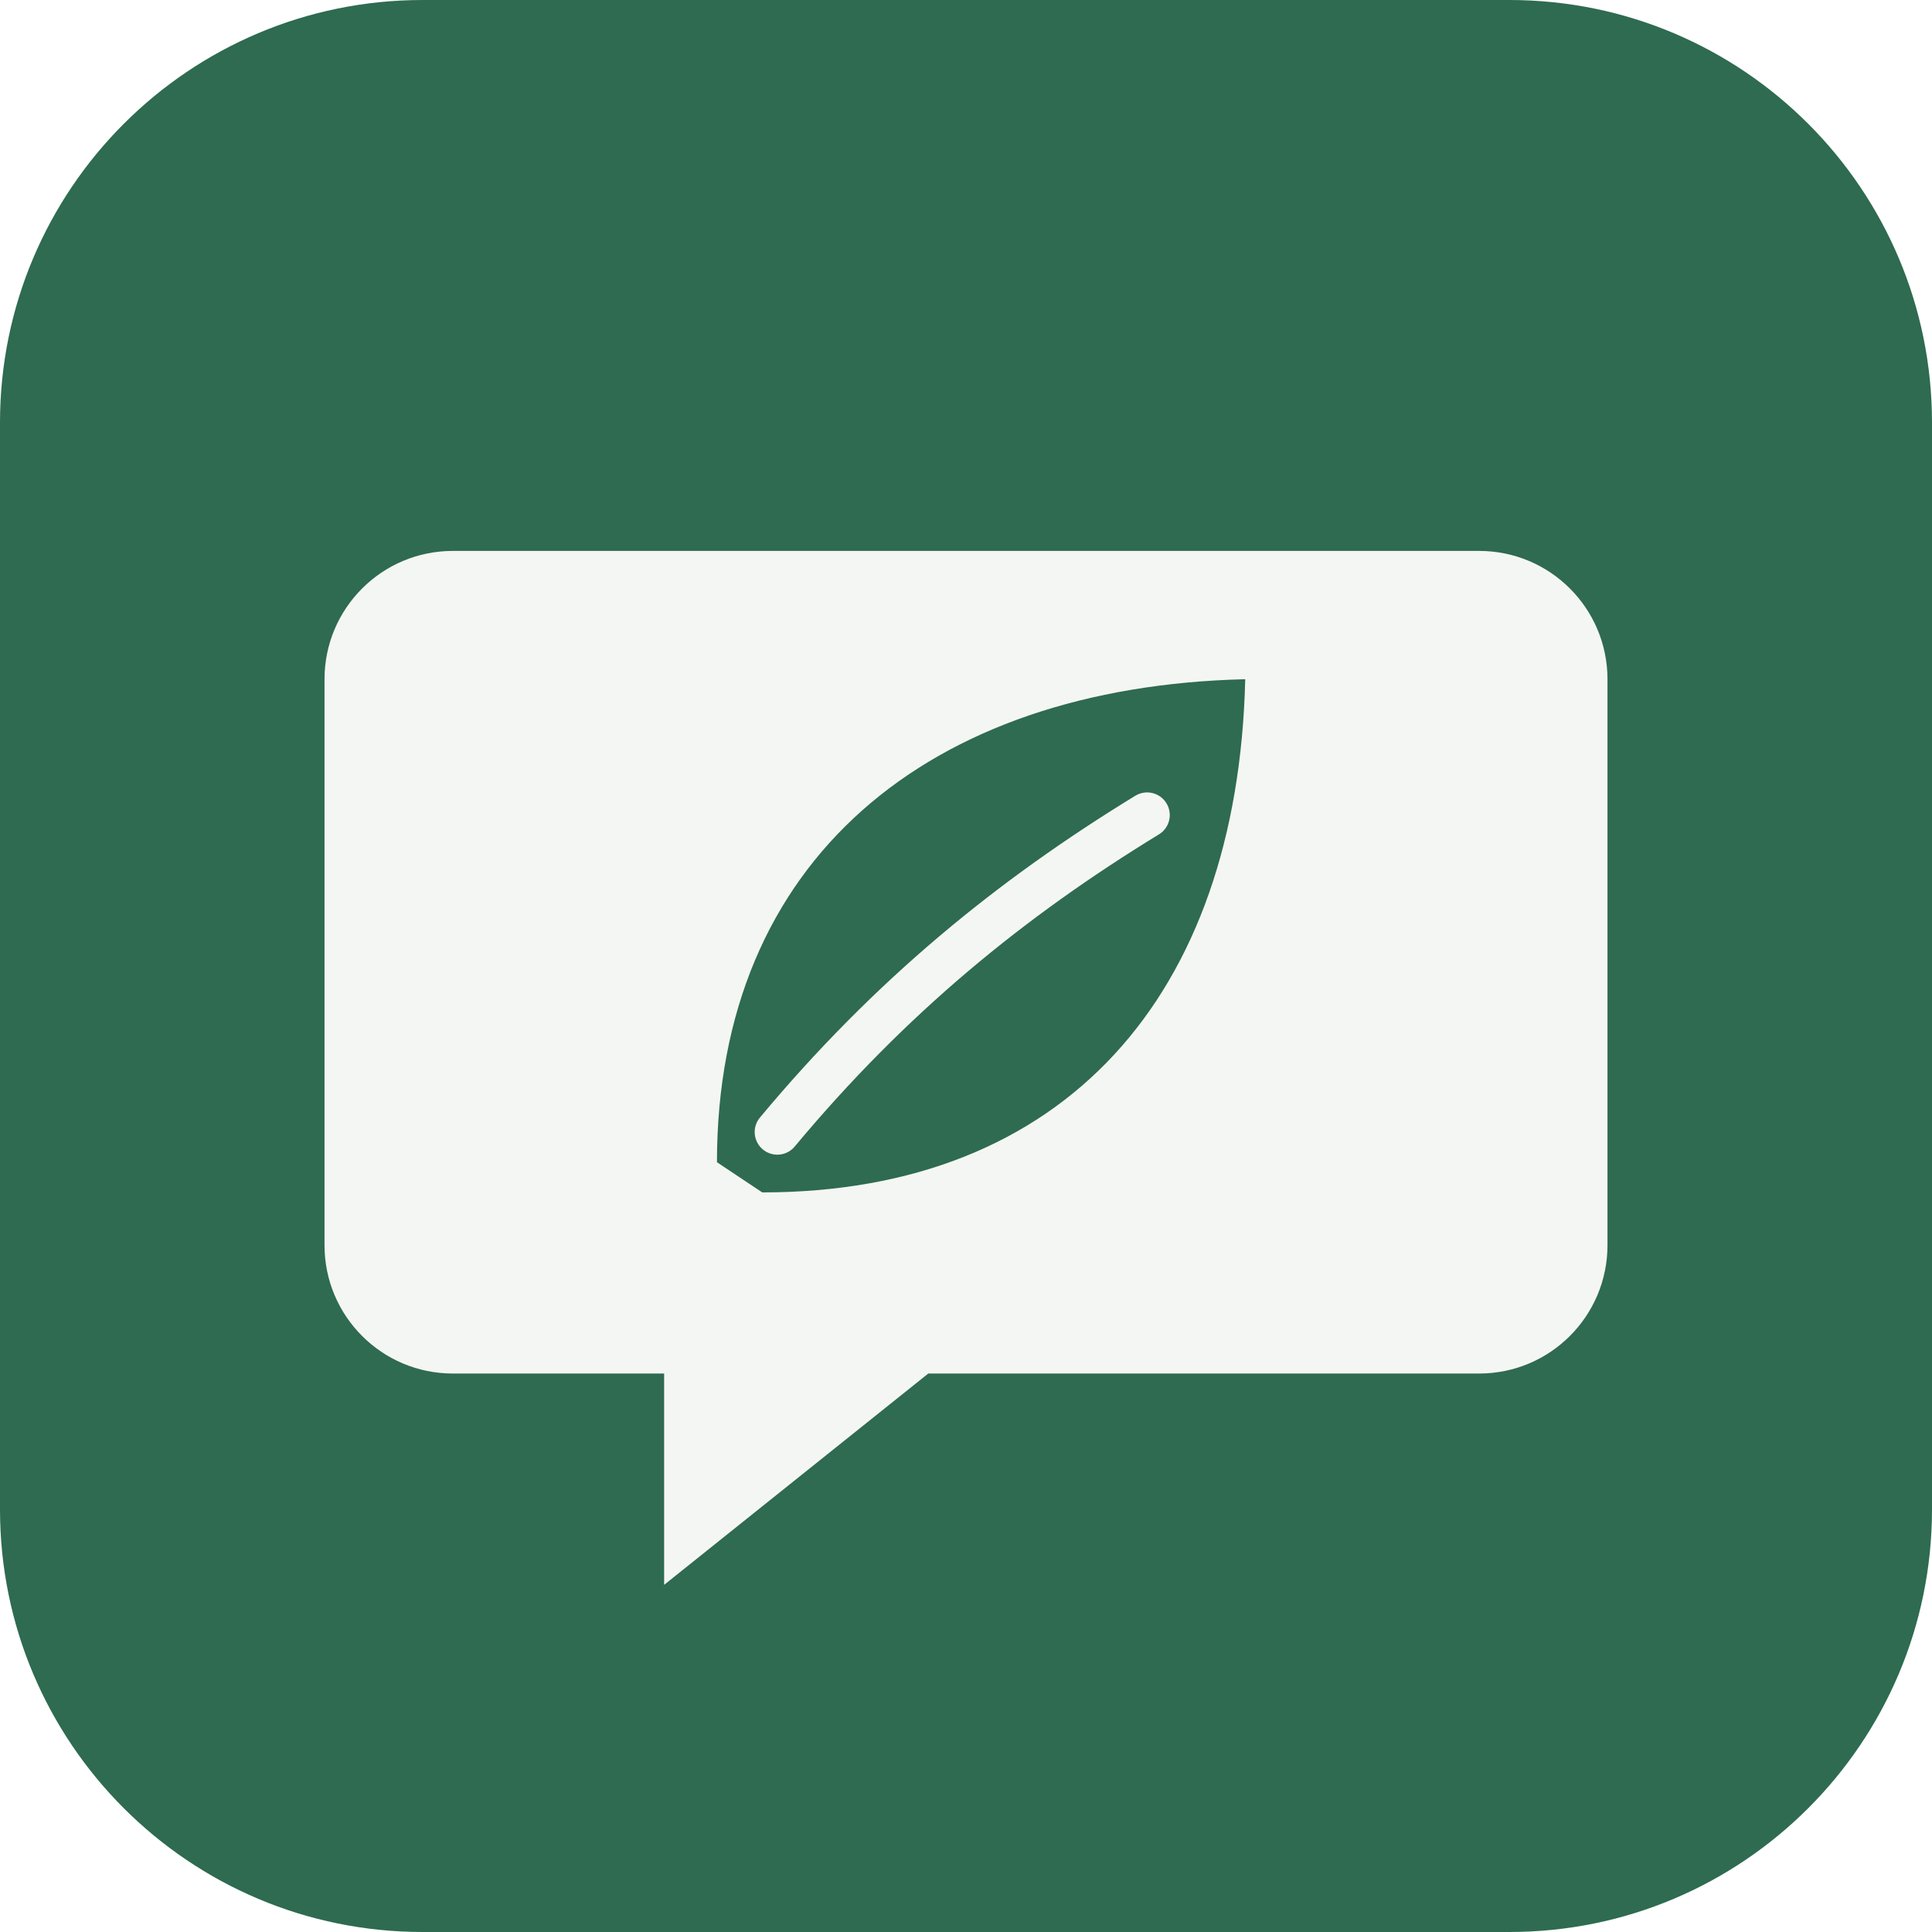
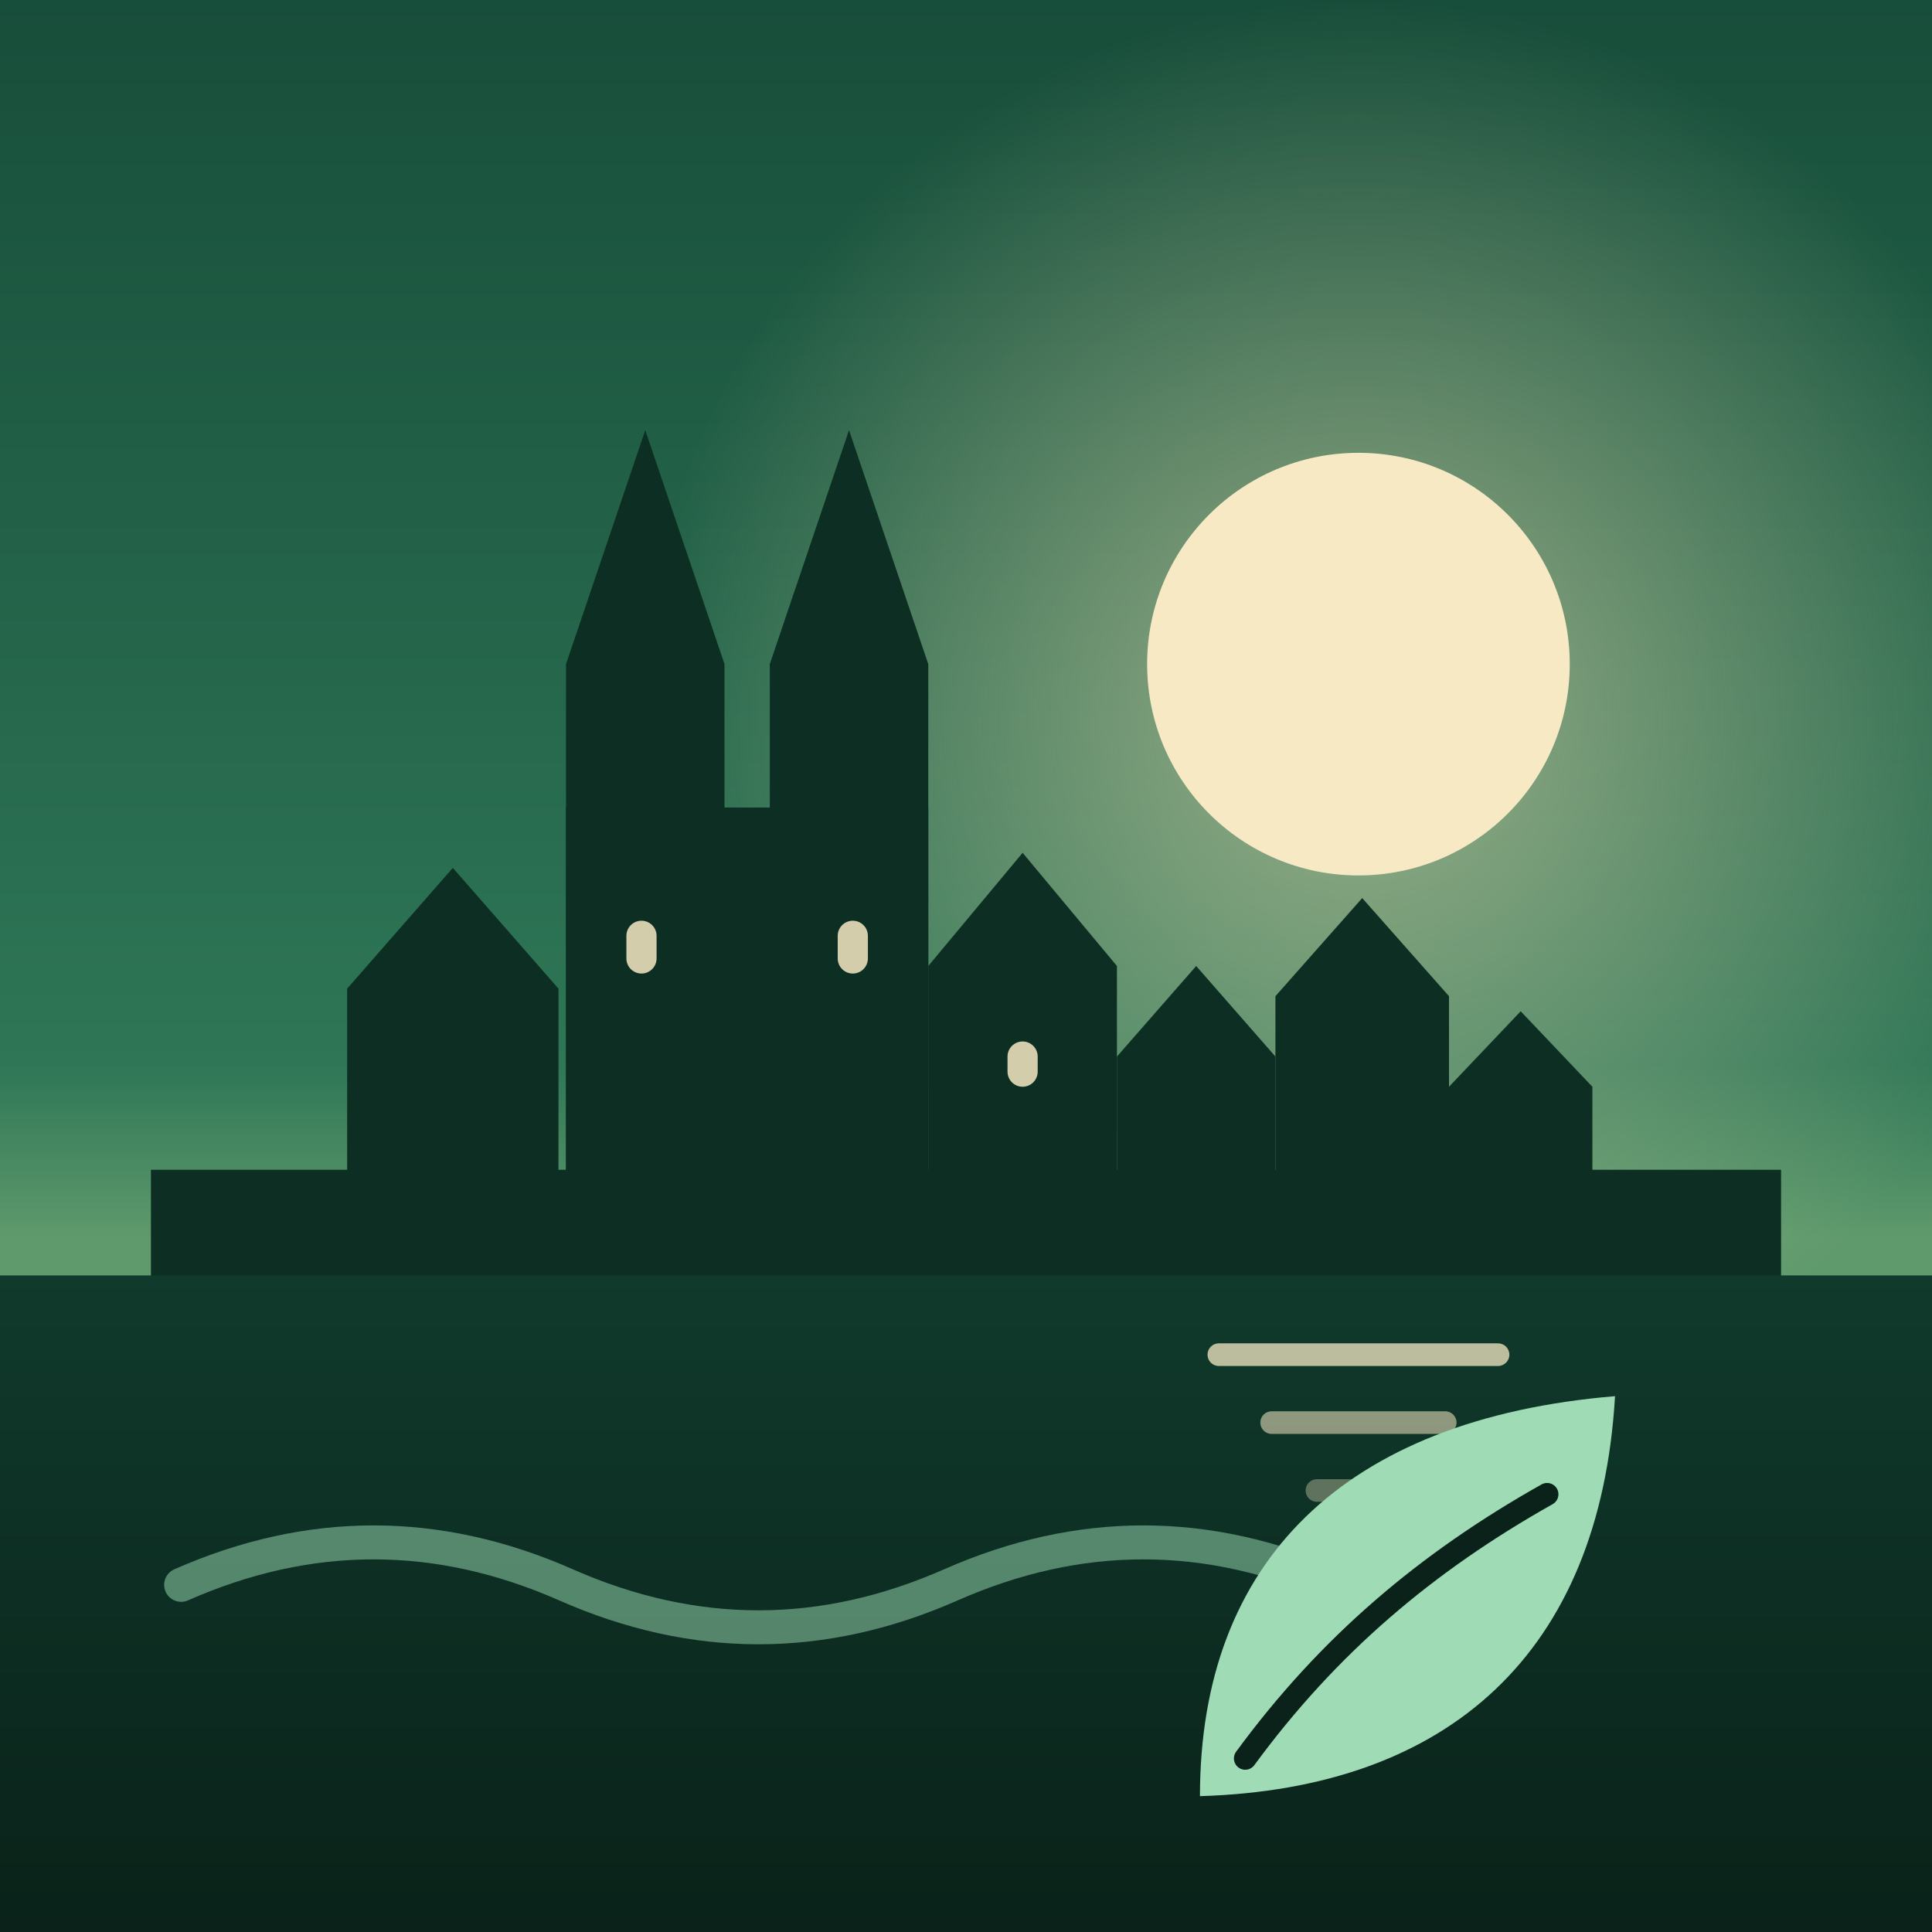
<svg xmlns="http://www.w3.org/2000/svg" viewBox="0 0 512 512">
-   <rect width="512" height="512" rx="112" fill="#2e6b50" />
-   <path d="M120 146h272a34 34 0 0 1 34 34v150a34 34 0 0 1-34 34H246l-70 56v-56h-56a34 34 0 0 1-34-34V180a34 34 0 0 1 34-34Z" fill="#f4f6f3" />
-   <path d="M190 308c0-80 56-126 140-128-2 84-48 136-128 136" fill="#2e6b50" />
-   <path d="M206 300c30-36 62-62 98-84" fill="none" stroke="#f4f6f3" stroke-width="12" stroke-linecap="round" />
+   <defs>
+     <linearGradient id="himmel" x1="0" y1="0" x2="0" y2="1">
+       <stop offset="0" stop-color="#174d3a" />
+       <stop offset=".55" stop-color="#2e7656" />
+       <stop offset=".64" stop-color="#5f9a6c" />
+     </linearGradient>
+     <radialGradient id="glut" cx="360" cy="190" r="190" gradientUnits="userSpaceOnUse">
+       <stop offset="0" stop-color="#f6e7b8" stop-opacity=".55" />
+       <stop offset="1" stop-color="#f6e7b8" stop-opacity="0" />
+     </radialGradient>
+     <linearGradient id="wasser" x1="0" y1="0" x2="0" y2="1">
+       <stop offset="0" stop-color="#103a2c" />
+       <stop offset="1" stop-color="#0a2219" />
+     </linearGradient>
+   </defs>
+   <rect width="512" height="512" fill="url(#himmel)" />
+   <rect width="512" height="340" fill="url(#glut)" />
+   <circle cx="360" cy="176" r="56" fill="#f6e9c4" />
+   <g fill="#0d2e22">
+     <path d="M92 336v-74l28-32 28 32v74z" />
+     <path d="M150 336V176l21-62 21 62v160z" />
+     <path d="M204 336V176l21-62 21 62v160z" />
+     <rect x="150" y="214" width="96" height="122" />
+     <path d="M246 336v-80l25-30 25 30v80z" />
+     <path d="M296 336v-56l21-24 21 24v56z" />
+     <path d="M338 336v-72l23-26 23 26v72z" />
+     <path d="M384 336v-48l19-20 19 20v48z" />
+     <rect x="40" y="310" width="432" height="30" />
+   </g>
+   <g fill="#f6e9c4" opacity=".85">
+     <rect x="166" y="244" width="8" height="14" rx="4" />
+     <rect x="222" y="244" width="8" height="14" rx="4" />
+     <rect x="267" y="276" width="8" height="12" rx="4" />
+   </g>
+   <rect y="338" width="512" height="174" fill="url(#wasser)" />
+   <g fill="#f6e9c4">
+     <rect x="320" y="356" width="80" height="6" rx="3" opacity=".75" />
+     <rect x="334" y="374" width="52" height="6" rx="3" opacity=".55" />
+     <rect x="346" y="392" width="28" height="6" rx="3" opacity=".35" />
+   </g>
+   <path d="M48 420c34-15 68-15 102 0s68 15 102 0 68-15 102 0" fill="none" stroke="#8fcfaa" stroke-width="9" stroke-linecap="round" opacity=".55" />
+   <path d="M318 476c0-62 38-100 110-106-4 68-44 104-110 106z" fill="#9fdcb6" />
+   <path d="M330 466c22-30 48-52 80-70" stroke="#0a2219" stroke-width="6" stroke-linecap="round" fill="none" />
</svg>
